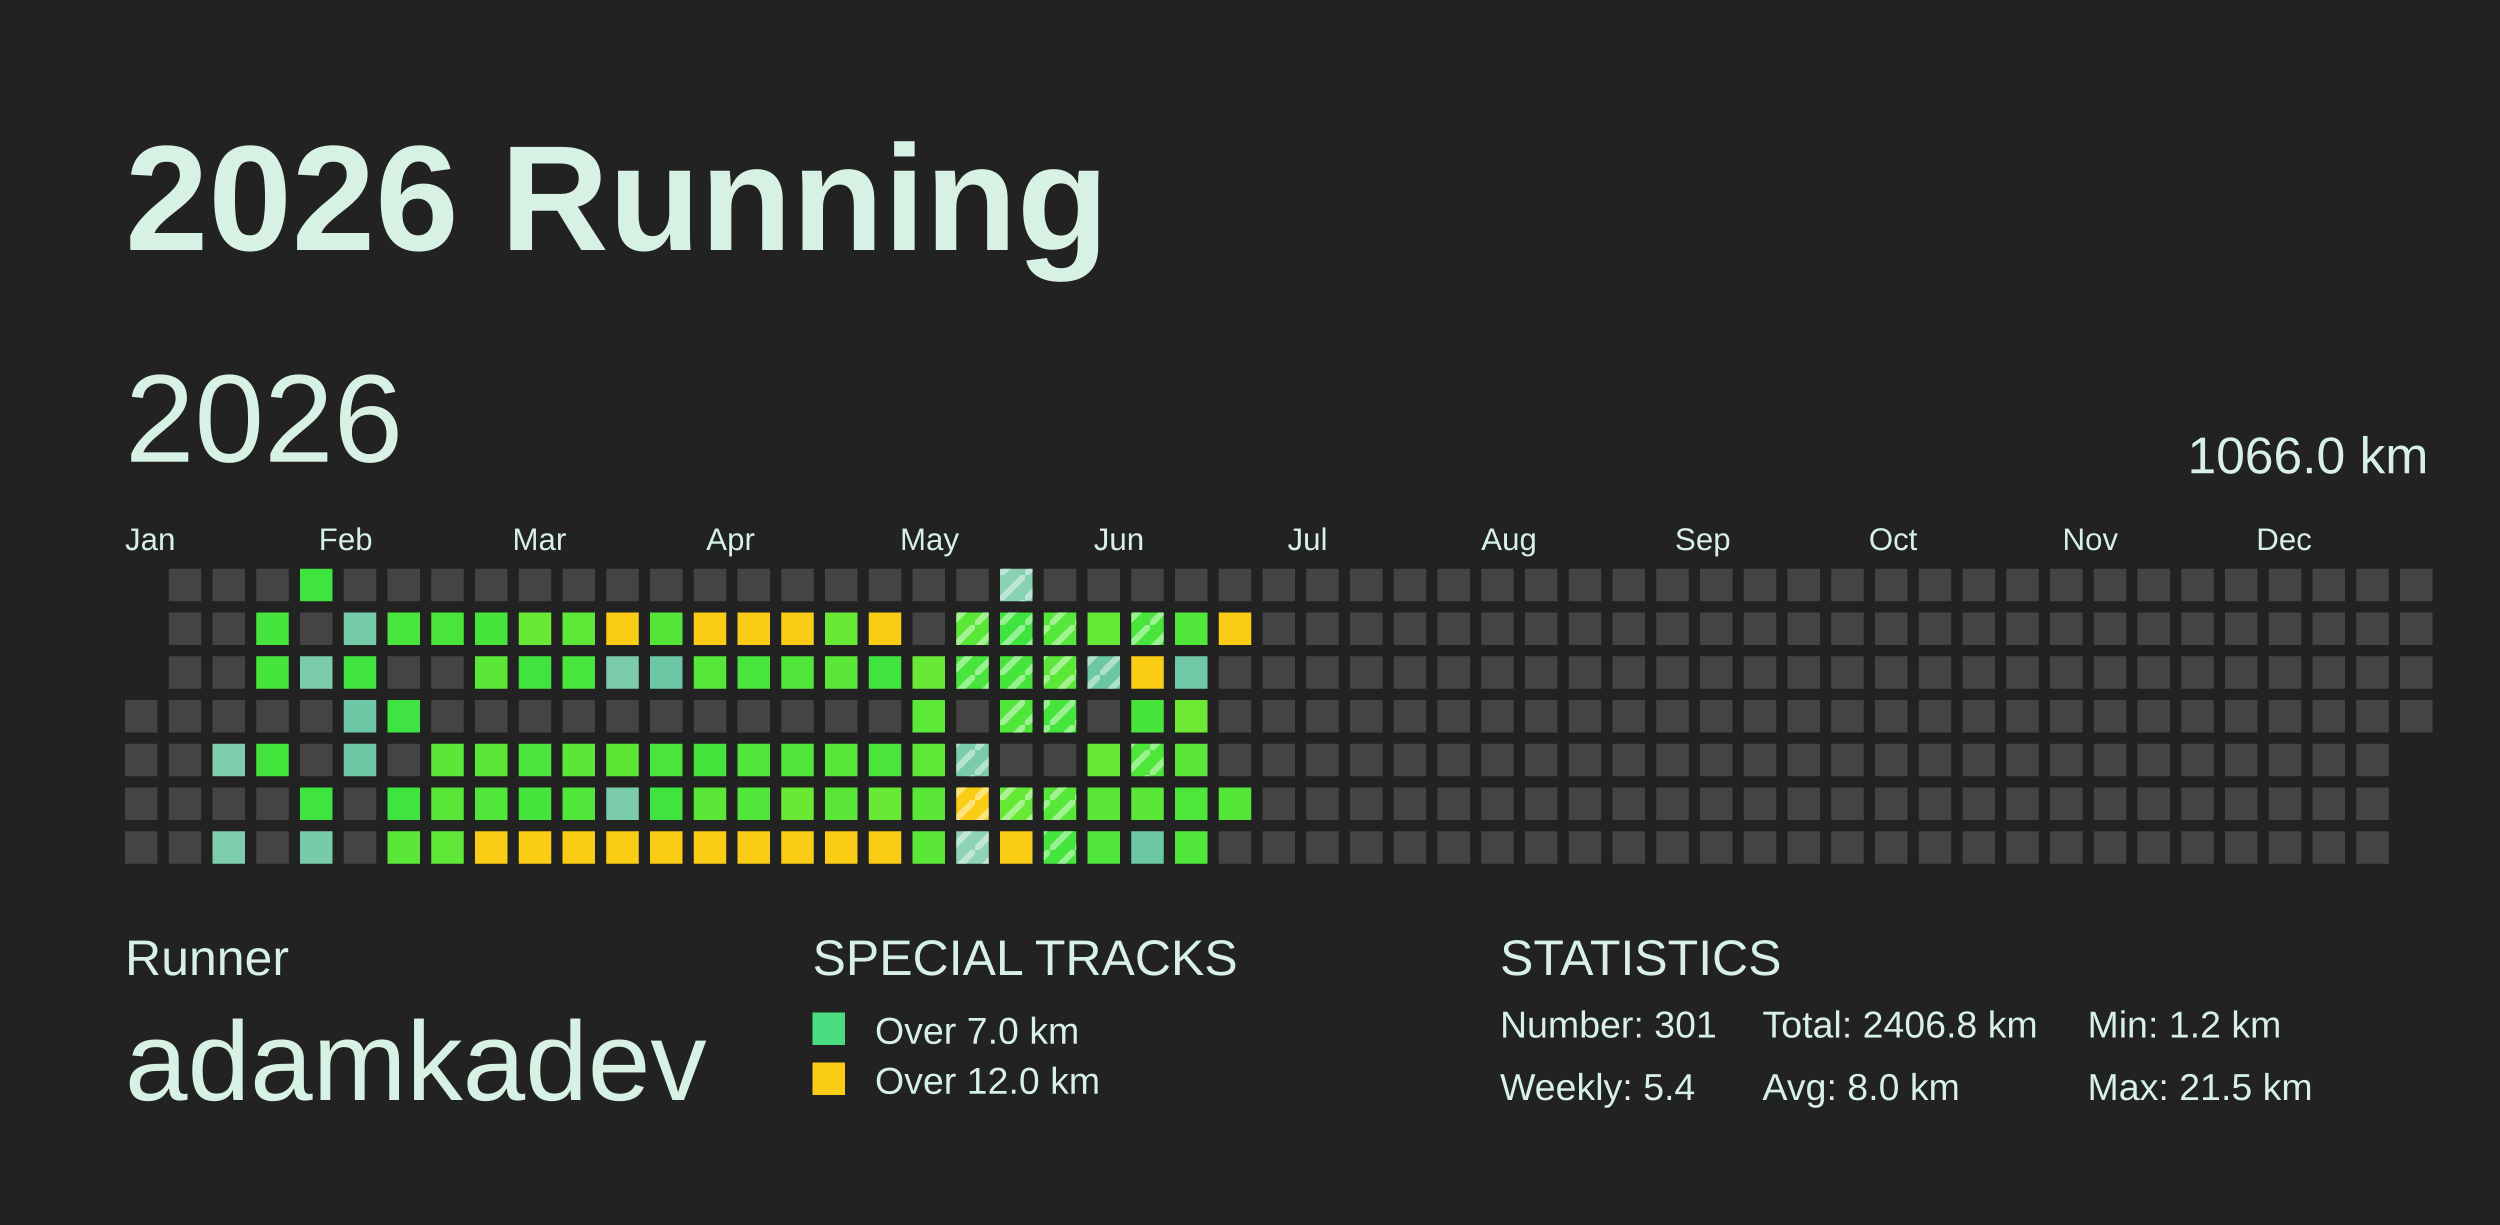
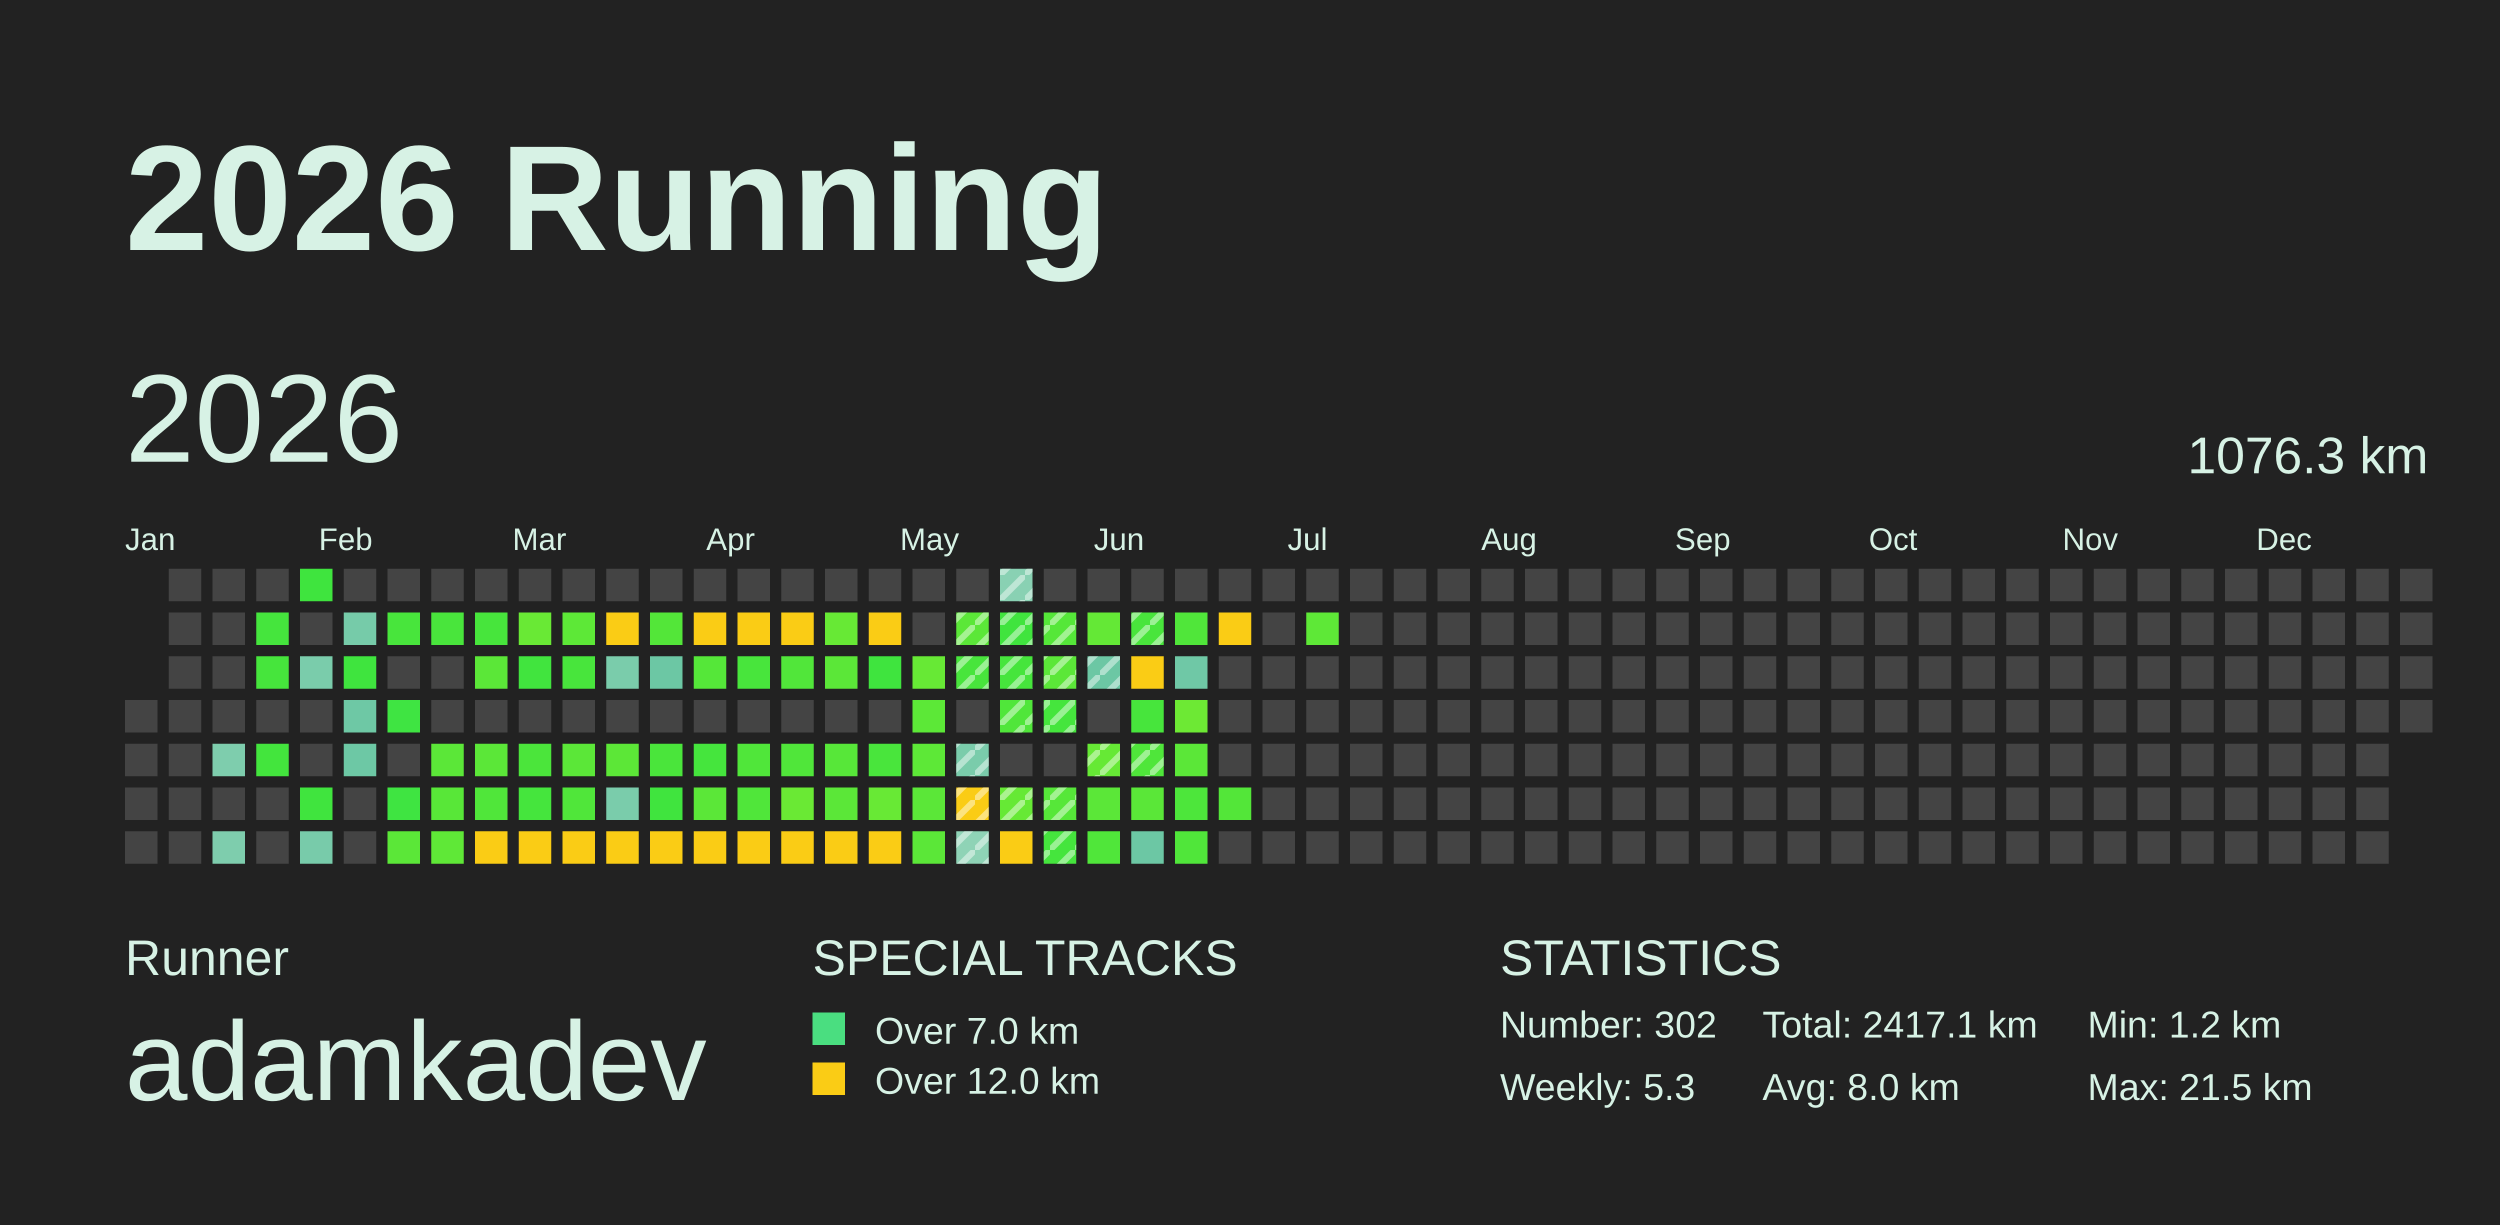
<svg xmlns="http://www.w3.org/2000/svg" baseProfile="full" height="98mm" version="1.1" viewBox="0,0,200,98" width="200mm">
  <defs>
    <pattern height="2" id="indoor-stripe" patternUnits="userSpaceOnUse" width="2">
      <line stroke="white" stroke-opacity="0.45" stroke-width="0.5" x1="0" x2="2" y1="2" y2="0" />
    </pattern>
  </defs>
  <rect fill="#222222" height="98" width="200" x="0" y="0" />
  <text fill="#D7F2E5" style="font-size:12px; font-family:Arial; font-weight:bold;" x="10" y="20">2026 Running</text>
  <text fill="#D7F2E5" style="font-size:4px; font-family:Arial" x="10" y="78">Runner</text>
  <text fill="#D7F2E5" style="font-size:9px; font-family:Arial" x="10" y="88">adamkadev</text>
  <text fill="#D7F2E5" style="font-size:4px; font-family:Arial" x="65" y="78">SPECIAL TRACKS</text>
  <rect fill="#4ADE80" height="2.6" width="2.6" x="65" y="81" />
  <text fill="#D7F2E5" style="font-size:3px; font-family:Arial" x="70" y="83.5">Over 7.0 km</text>
  <rect fill="#FACC15" height="2.6" width="2.6" x="65" y="85" />
  <text fill="#D7F2E5" style="font-size:3px; font-family:Arial" x="70" y="87.5">Over 12.0 km</text>
  <text fill="#D7F2E5" style="font-size:4px; font-family:Arial" x="120" y="78">STATISTICS</text>
-   <text fill="#D7F2E5" style="font-size:3px; font-family:Arial" x="120" y="83">Number: 301</text>
-   <text fill="#D7F2E5" style="font-size:3px; font-family:Arial" x="120" y="88">Weekly: 5.4</text>
-   <text fill="#D7F2E5" style="font-size:3px; font-family:Arial" x="141" y="83">Total: 2406.8 km</text>
+   <text fill="#D7F2E5" style="font-size:3px; font-family:Arial" x="120" y="83">Number: 302</text>
+   <text fill="#D7F2E5" style="font-size:3px; font-family:Arial" x="120" y="88">Weekly: 5.3</text>
+   <text fill="#D7F2E5" style="font-size:3px; font-family:Arial" x="141" y="83">Total: 2417.1 km</text>
  <text fill="#D7F2E5" style="font-size:3px; font-family:Arial" x="141" y="88">Avg: 8.0 km</text>
  <text fill="#D7F2E5" style="font-size:3px; font-family:Arial" x="167" y="83">Min: 1.2 km</text>
  <text fill="#D7F2E5" style="font-size:3px; font-family:Arial" x="167" y="88">Max: 21.5 km</text>
  <text dominant-baseline="hanging" fill="#D7F2E5" style="font-size:10.0px; font-family:Arial;" x="10" y="30">2026</text>
-   <text dominant-baseline="hanging" fill="#D7F2E5" style="font-size:4.125px; font-family:Arial;" x="175" y="35">1066.0 km</text>
+   <text dominant-baseline="hanging" fill="#D7F2E5" style="font-size:4.125px; font-family:Arial;" x="175" y="35">1076.3 km</text>
  <text fill="#D7F2E5" style="font-size:2.5px; font-family:Arial" x="10.0" y="44">Jan</text>
  <text fill="#D7F2E5" style="font-size:2.5px; font-family:Arial" x="25.5" y="44">Feb</text>
  <text fill="#D7F2E5" style="font-size:2.5px; font-family:Arial" x="41.0" y="44">Mar</text>
  <text fill="#D7F2E5" style="font-size:2.5px; font-family:Arial" x="56.5" y="44">Apr</text>
  <text fill="#D7F2E5" style="font-size:2.5px; font-family:Arial" x="72.0" y="44">May</text>
  <text fill="#D7F2E5" style="font-size:2.5px; font-family:Arial" x="87.5" y="44">Jun</text>
  <text fill="#D7F2E5" style="font-size:2.5px; font-family:Arial" x="103.0" y="44">Jul</text>
  <text fill="#D7F2E5" style="font-size:2.5px; font-family:Arial" x="118.5" y="44">Aug</text>
  <text fill="#D7F2E5" style="font-size:2.5px; font-family:Arial" x="134.0" y="44">Sep</text>
  <text fill="#D7F2E5" style="font-size:2.5px; font-family:Arial" x="149.5" y="44">Oct</text>
  <text fill="#D7F2E5" style="font-size:2.5px; font-family:Arial" x="165.0" y="44">Nov</text>
  <text fill="#D7F2E5" style="font-size:2.5px; font-family:Arial" x="180.5" y="44">Dec</text>
  <rect fill="#444444" height="2.6" width="2.6" x="10.0" y="56.0" />
  <rect fill="#444444" height="2.6" width="2.6" x="10.0" y="59.5" />
  <rect fill="#444444" height="2.6" width="2.6" x="10.0" y="63.0" />
  <rect fill="#444444" height="2.6" width="2.6" x="10.0" y="66.5" />
  <rect fill="#444444" height="2.6" width="2.6" x="13.5" y="45.5" />
  <rect fill="#444444" height="2.6" width="2.6" x="13.5" y="49.0" />
  <rect fill="#444444" height="2.6" width="2.6" x="13.5" y="52.5" />
  <rect fill="#444444" height="2.6" width="2.6" x="13.5" y="56.0" />
  <rect fill="#444444" height="2.6" width="2.6" x="13.5" y="59.5" />
  <rect fill="#444444" height="2.6" width="2.6" x="13.5" y="63.0" />
  <rect fill="#444444" height="2.6" width="2.6" x="13.5" y="66.5" />
  <rect fill="#444444" height="2.6" width="2.6" x="17.0" y="45.5" />
  <rect fill="#444444" height="2.6" width="2.6" x="17.0" y="49.0" />
  <rect fill="#444444" height="2.6" width="2.6" x="17.0" y="52.5" />
  <rect fill="#444444" height="2.6" width="2.6" x="17.0" y="56.0" />
  <rect fill="#7ecdad" height="2.6" width="2.6" x="17.0" y="59.5" />
  <rect fill="#444444" height="2.6" width="2.6" x="17.0" y="63.0" />
  <rect fill="#7ecdad" height="2.6" width="2.6" x="17.0" y="66.5" />
  <rect fill="#444444" height="2.6" width="2.6" x="20.5" y="45.5" />
  <rect fill="#45e53d" height="2.6" width="2.6" x="20.5" y="49.0" />
  <rect fill="#46e53c" height="2.6" width="2.6" x="20.5" y="52.5" />
  <rect fill="#444444" height="2.6" width="2.6" x="20.5" y="56.0" />
  <rect fill="#43e53d" height="2.6" width="2.6" x="20.5" y="59.5" />
  <rect fill="#444444" height="2.6" width="2.6" x="20.5" y="63.0" />
  <rect fill="#444444" height="2.6" width="2.6" x="20.5" y="66.5" />
  <rect fill="#3fe43e" height="2.6" width="2.6" x="24.0" y="45.5" />
  <rect fill="#444444" height="2.6" width="2.6" x="24.0" y="49.0" />
  <rect fill="#7accab" height="2.6" width="2.6" x="24.0" y="52.5" />
  <rect fill="#444444" height="2.6" width="2.6" x="24.0" y="56.0" />
  <rect fill="#444444" height="2.6" width="2.6" x="24.0" y="59.5" />
  <rect fill="#40e43e" height="2.6" width="2.6" x="24.0" y="63.0" />
  <rect fill="#78cbaa" height="2.6" width="2.6" x="24.0" y="66.5" />
  <rect fill="#444444" height="2.6" width="2.6" x="27.5" y="45.5" />
  <rect fill="#76cba9" height="2.6" width="2.6" x="27.5" y="49.0" />
  <rect fill="#3fe43e" height="2.6" width="2.6" x="27.5" y="52.5" />
  <rect fill="#6ec8a5" height="2.6" width="2.6" x="27.5" y="56.0" />
  <rect fill="#6dc8a5" height="2.6" width="2.6" x="27.5" y="59.5" />
  <rect fill="#444444" height="2.6" width="2.6" x="27.5" y="63.0" />
  <rect fill="#444444" height="2.6" width="2.6" x="27.5" y="66.5" />
  <rect fill="#444444" height="2.6" width="2.6" x="31.0" y="45.5" />
  <rect fill="#48e53c" height="2.6" width="2.6" x="31.0" y="49.0" />
  <rect fill="#444444" height="2.6" width="2.6" x="31.0" y="52.5" />
  <rect fill="#3fe442" height="2.6" width="2.6" x="31.0" y="56.0" />
  <rect fill="#444444" height="2.6" width="2.6" x="31.0" y="59.5" />
  <rect fill="#3fe441" height="2.6" width="2.6" x="31.0" y="63.0" />
  <rect fill="#5be738" height="2.6" width="2.6" x="31.0" y="66.5" />
  <rect fill="#444444" height="2.6" width="2.6" x="34.5" y="45.5" />
  <rect fill="#49e53c" height="2.6" width="2.6" x="34.5" y="49.0" />
  <rect fill="#444444" height="2.6" width="2.6" x="34.5" y="52.5" />
  <rect fill="#444444" height="2.6" width="2.6" x="34.5" y="56.0" />
  <rect fill="#5be738" height="2.6" width="2.6" x="34.5" y="59.5" />
  <rect fill="#58e738" height="2.6" width="2.6" x="34.5" y="63.0" />
  <rect fill="#5fe837" height="2.6" width="2.6" x="34.5" y="66.5" />
  <rect fill="#444444" height="2.6" width="2.6" x="38.0" y="45.5" />
  <rect fill="#47e53c" height="2.6" width="2.6" x="38.0" y="49.0" />
  <rect fill="#5be738" height="2.6" width="2.6" x="38.0" y="52.5" />
  <rect fill="#444444" height="2.6" width="2.6" x="38.0" y="56.0" />
  <rect fill="#5be738" height="2.6" width="2.6" x="38.0" y="59.5" />
  <rect fill="#50e63a" height="2.6" width="2.6" x="38.0" y="63.0" />
  <rect fill="#FACC15" height="2.6" width="2.6" x="38.0" y="66.5" />
  <rect fill="#444444" height="2.6" width="2.6" x="41.5" y="45.5" />
  <rect fill="#69e935" height="2.6" width="2.6" x="41.5" y="49.0" />
  <rect fill="#41e43e" height="2.6" width="2.6" x="41.5" y="52.5" />
  <rect fill="#444444" height="2.6" width="2.6" x="41.5" y="56.0" />
  <rect fill="#4be53b" height="2.6" width="2.6" x="41.5" y="59.5" />
  <rect fill="#45e53d" height="2.6" width="2.6" x="41.5" y="63.0" />
  <rect fill="#FACC15" height="2.6" width="2.6" x="41.5" y="66.5" />
  <rect fill="#444444" height="2.6" width="2.6" x="45.0" y="45.5" />
  <rect fill="#5de837" height="2.6" width="2.6" x="45.0" y="49.0" />
  <rect fill="#48e53c" height="2.6" width="2.6" x="45.0" y="52.5" />
  <rect fill="#444444" height="2.6" width="2.6" x="45.0" y="56.0" />
  <rect fill="#5be738" height="2.6" width="2.6" x="45.0" y="59.5" />
  <rect fill="#50e63a" height="2.6" width="2.6" x="45.0" y="63.0" />
  <rect fill="#FACC15" height="2.6" width="2.6" x="45.0" y="66.5" />
  <rect fill="#444444" height="2.6" width="2.6" x="48.5" y="45.5" />
  <rect fill="#FACC15" height="2.6" width="2.6" x="48.5" y="49.0" />
  <rect fill="#7accab" height="2.6" width="2.6" x="48.5" y="52.5" />
  <rect fill="#444444" height="2.6" width="2.6" x="48.5" y="56.0" />
  <rect fill="#5ce737" height="2.6" width="2.6" x="48.5" y="59.5" />
  <rect fill="#7accab" height="2.6" width="2.6" x="48.5" y="63.0" />
  <rect fill="#FACC15" height="2.6" width="2.6" x="48.5" y="66.5" />
  <rect fill="#444444" height="2.6" width="2.6" x="52.0" y="45.5" />
  <rect fill="#53e639" height="2.6" width="2.6" x="52.0" y="49.0" />
  <rect fill="#6cc7a4" height="2.6" width="2.6" x="52.0" y="52.5" />
  <rect fill="#444444" height="2.6" width="2.6" x="52.0" y="56.0" />
  <rect fill="#4ae53b" height="2.6" width="2.6" x="52.0" y="59.5" />
  <rect fill="#40e43e" height="2.6" width="2.6" x="52.0" y="63.0" />
  <rect fill="#FACC15" height="2.6" width="2.6" x="52.0" y="66.5" />
  <rect fill="#444444" height="2.6" width="2.6" x="55.5" y="45.5" />
  <rect fill="#FACC15" height="2.6" width="2.6" x="55.5" y="49.0" />
  <rect fill="#55e739" height="2.6" width="2.6" x="55.5" y="52.5" />
  <rect fill="#444444" height="2.6" width="2.6" x="55.5" y="56.0" />
  <rect fill="#45e53d" height="2.6" width="2.6" x="55.5" y="59.5" />
  <rect fill="#5be738" height="2.6" width="2.6" x="55.5" y="63.0" />
  <rect fill="#FACC15" height="2.6" width="2.6" x="55.5" y="66.5" />
  <rect fill="#444444" height="2.6" width="2.6" x="59.0" y="45.5" />
  <rect fill="#FACC15" height="2.6" width="2.6" x="59.0" y="49.0" />
  <rect fill="#48e53c" height="2.6" width="2.6" x="59.0" y="52.5" />
  <rect fill="#444444" height="2.6" width="2.6" x="59.0" y="56.0" />
  <rect fill="#50e63a" height="2.6" width="2.6" x="59.0" y="59.5" />
  <rect fill="#50e63a" height="2.6" width="2.6" x="59.0" y="63.0" />
  <rect fill="#FACC15" height="2.6" width="2.6" x="59.0" y="66.5" />
  <rect fill="#444444" height="2.6" width="2.6" x="62.5" y="45.5" />
  <rect fill="#FACC15" height="2.6" width="2.6" x="62.5" y="49.0" />
  <rect fill="#51e63a" height="2.6" width="2.6" x="62.5" y="52.5" />
  <rect fill="#444444" height="2.6" width="2.6" x="62.5" y="56.0" />
  <rect fill="#50e63a" height="2.6" width="2.6" x="62.5" y="59.5" />
  <rect fill="#6ae934" height="2.6" width="2.6" x="62.5" y="63.0" />
  <rect fill="#FACC15" height="2.6" width="2.6" x="62.5" y="66.5" />
  <rect fill="#444444" height="2.6" width="2.6" x="66.0" y="45.5" />
  <rect fill="#67e935" height="2.6" width="2.6" x="66.0" y="49.0" />
  <rect fill="#5be738" height="2.6" width="2.6" x="66.0" y="52.5" />
  <rect fill="#444444" height="2.6" width="2.6" x="66.0" y="56.0" />
  <rect fill="#57e739" height="2.6" width="2.6" x="66.0" y="59.5" />
  <rect fill="#5be738" height="2.6" width="2.6" x="66.0" y="63.0" />
  <rect fill="#FACC15" height="2.6" width="2.6" x="66.0" y="66.5" />
  <rect fill="#444444" height="2.6" width="2.6" x="69.5" y="45.5" />
  <rect fill="#FACC15" height="2.6" width="2.6" x="69.5" y="49.0" />
  <rect fill="#3fe43e" height="2.6" width="2.6" x="69.5" y="52.5" />
  <rect fill="#444444" height="2.6" width="2.6" x="69.5" y="56.0" />
  <rect fill="#49e53c" height="2.6" width="2.6" x="69.5" y="59.5" />
  <rect fill="#68e935" height="2.6" width="2.6" x="69.5" y="63.0" />
  <rect fill="#FACC15" height="2.6" width="2.6" x="69.5" y="66.5" />
  <rect fill="#444444" height="2.6" width="2.6" x="73.0" y="45.5" />
  <rect fill="#444444" height="2.6" width="2.6" x="73.0" y="49.0" />
  <rect fill="#67e935" height="2.6" width="2.6" x="73.0" y="52.5" />
  <rect fill="#5ce837" height="2.6" width="2.6" x="73.0" y="56.0" />
  <rect fill="#5de837" height="2.6" width="2.6" x="73.0" y="59.5" />
  <rect fill="#5be738" height="2.6" width="2.6" x="73.0" y="63.0" />
  <rect fill="#5be738" height="2.6" width="2.6" x="73.0" y="66.5" />
  <rect fill="#444444" height="2.6" width="2.6" x="76.5" y="45.5" />
  <rect fill="#5be738" height="2.6" width="2.6" x="76.5" y="49.0" />
  <rect fill="url(#indoor-stripe)" height="2.6" style="pointer-events: none;" width="2.6" x="76.5" y="49.0" />
  <rect fill="#48e53c" height="2.6" width="2.6" x="76.5" y="52.5" />
  <rect fill="url(#indoor-stripe)" height="2.6" style="pointer-events: none;" width="2.6" x="76.5" y="52.5" />
  <rect fill="#444444" height="2.6" width="2.6" x="76.5" y="56.0" />
  <rect fill="#7accab" height="2.6" width="2.6" x="76.5" y="59.5" />
  <rect fill="url(#indoor-stripe)" height="2.6" style="pointer-events: none;" width="2.6" x="76.5" y="59.5" />
  <rect fill="#FACC15" height="2.6" width="2.6" x="76.5" y="63.0" />
  <rect fill="url(#indoor-stripe)" height="2.6" style="pointer-events: none;" width="2.6" x="76.5" y="63.0" />
  <rect fill="#8fd3b6" height="2.6" width="2.6" x="76.5" y="66.5" />
  <rect fill="url(#indoor-stripe)" height="2.6" style="pointer-events: none;" width="2.6" x="76.5" y="66.5" />
  <rect fill="#89d1b3" height="2.6" width="2.6" x="80.0" y="45.5" />
  <rect fill="url(#indoor-stripe)" height="2.6" style="pointer-events: none;" width="2.6" x="80.0" y="45.5" />
  <rect fill="#40e43e" height="2.6" width="2.6" x="80.0" y="49.0" />
  <rect fill="url(#indoor-stripe)" height="2.6" style="pointer-events: none;" width="2.6" x="80.0" y="49.0" />
  <rect fill="#46e53c" height="2.6" width="2.6" x="80.0" y="52.5" />
  <rect fill="url(#indoor-stripe)" height="2.6" style="pointer-events: none;" width="2.6" x="80.0" y="52.5" />
  <rect fill="#50e63a" height="2.6" width="2.6" x="80.0" y="56.0" />
  <rect fill="url(#indoor-stripe)" height="2.6" style="pointer-events: none;" width="2.6" x="80.0" y="56.0" />
  <rect fill="#444444" height="2.6" width="2.6" x="80.0" y="59.5" />
  <rect fill="#66e935" height="2.6" width="2.6" x="80.0" y="63.0" />
  <rect fill="url(#indoor-stripe)" height="2.6" style="pointer-events: none;" width="2.6" x="80.0" y="63.0" />
  <rect fill="#FACC15" height="2.6" width="2.6" x="80.0" y="66.5" />
  <rect fill="#444444" height="2.6" width="2.6" x="83.5" y="45.5" />
  <rect fill="#55e739" height="2.6" width="2.6" x="83.5" y="49.0" />
  <rect fill="url(#indoor-stripe)" height="2.6" style="pointer-events: none;" width="2.6" x="83.5" y="49.0" />
  <rect fill="#5be738" height="2.6" width="2.6" x="83.5" y="52.5" />
  <rect fill="url(#indoor-stripe)" height="2.6" style="pointer-events: none;" width="2.6" x="83.5" y="52.5" />
  <rect fill="#45e53d" height="2.6" width="2.6" x="83.5" y="56.0" />
  <rect fill="url(#indoor-stripe)" height="2.6" style="pointer-events: none;" width="2.6" x="83.5" y="56.0" />
  <rect fill="#444444" height="2.6" width="2.6" x="83.5" y="59.5" />
  <rect fill="#56e739" height="2.6" width="2.6" x="83.5" y="63.0" />
  <rect fill="url(#indoor-stripe)" height="2.6" style="pointer-events: none;" width="2.6" x="83.5" y="63.0" />
  <rect fill="#45e53d" height="2.6" width="2.6" x="83.5" y="66.5" />
  <rect fill="url(#indoor-stripe)" height="2.6" style="pointer-events: none;" width="2.6" x="83.5" y="66.5" />
  <rect fill="#444444" height="2.6" width="2.6" x="87.0" y="45.5" />
  <rect fill="#64e836" height="2.6" width="2.6" x="87.0" y="49.0" />
  <rect fill="#6cc7a4" height="2.6" width="2.6" x="87.0" y="52.5" />
  <rect fill="url(#indoor-stripe)" height="2.6" style="pointer-events: none;" width="2.6" x="87.0" y="52.5" />
  <rect fill="#444444" height="2.6" width="2.6" x="87.0" y="56.0" />
  <rect fill="#66e935" height="2.6" width="2.6" x="87.0" y="59.5" />
+   <rect fill="url(#indoor-stripe)" height="2.6" style="pointer-events: none;" width="2.6" x="87.0" y="59.5" />
  <rect fill="#5be738" height="2.6" width="2.6" x="87.0" y="63.0" />
  <rect fill="#50e63a" height="2.6" width="2.6" x="87.0" y="66.5" />
  <rect fill="#444444" height="2.6" width="2.6" x="90.5" y="45.5" />
  <rect fill="#49e53c" height="2.6" width="2.6" x="90.5" y="49.0" />
  <rect fill="url(#indoor-stripe)" height="2.6" style="pointer-events: none;" width="2.6" x="90.5" y="49.0" />
  <rect fill="#FACC15" height="2.6" width="2.6" x="90.5" y="52.5" />
  <rect fill="#47e53c" height="2.6" width="2.6" x="90.5" y="56.0" />
  <rect fill="#4fe63a" height="2.6" width="2.6" x="90.5" y="59.5" />
  <rect fill="url(#indoor-stripe)" height="2.6" style="pointer-events: none;" width="2.6" x="90.5" y="59.5" />
  <rect fill="#5ae738" height="2.6" width="2.6" x="90.5" y="63.0" />
  <rect fill="#6cc7a4" height="2.6" width="2.6" x="90.5" y="66.5" />
  <rect fill="#444444" height="2.6" width="2.6" x="94.0" y="45.5" />
  <rect fill="#50e63a" height="2.6" width="2.6" x="94.0" y="49.0" />
  <rect fill="#6fc8a6" height="2.6" width="2.6" x="94.0" y="52.5" />
  <rect fill="#6de934" height="2.6" width="2.6" x="94.0" y="56.0" />
  <rect fill="#5be738" height="2.6" width="2.6" x="94.0" y="59.5" />
  <rect fill="#4de63b" height="2.6" width="2.6" x="94.0" y="63.0" />
  <rect fill="#50e63a" height="2.6" width="2.6" x="94.0" y="66.5" />
  <rect fill="#444444" height="2.6" width="2.6" x="97.5" y="45.5" />
  <rect fill="#FACC15" height="2.6" width="2.6" x="97.5" y="49.0" />
  <rect fill="#444444" height="2.6" width="2.6" x="97.5" y="52.5" />
  <rect fill="#444444" height="2.6" width="2.6" x="97.5" y="56.0" />
  <rect fill="#444444" height="2.6" width="2.6" x="97.5" y="59.5" />
  <rect fill="#53e639" height="2.6" width="2.6" x="97.5" y="63.0" />
  <rect fill="#444444" height="2.6" width="2.6" x="97.5" y="66.5" />
  <rect fill="#444444" height="2.6" width="2.6" x="101.0" y="45.5" />
  <rect fill="#444444" height="2.6" width="2.6" x="101.0" y="49.0" />
  <rect fill="#444444" height="2.6" width="2.6" x="101.0" y="52.5" />
  <rect fill="#444444" height="2.6" width="2.6" x="101.0" y="56.0" />
  <rect fill="#444444" height="2.6" width="2.6" x="101.0" y="59.5" />
  <rect fill="#444444" height="2.6" width="2.6" x="101.0" y="63.0" />
  <rect fill="#444444" height="2.6" width="2.6" x="101.0" y="66.5" />
  <rect fill="#444444" height="2.6" width="2.6" x="104.5" y="45.5" />
-   <rect fill="#444444" height="2.6" width="2.6" x="104.5" y="49.0" />
+   <rect fill="#5ee837" height="2.6" width="2.6" x="104.5" y="49.0" />
  <rect fill="#444444" height="2.6" width="2.6" x="104.5" y="52.5" />
  <rect fill="#444444" height="2.6" width="2.6" x="104.5" y="56.0" />
  <rect fill="#444444" height="2.6" width="2.6" x="104.5" y="59.5" />
  <rect fill="#444444" height="2.6" width="2.6" x="104.5" y="63.0" />
  <rect fill="#444444" height="2.6" width="2.6" x="104.5" y="66.5" />
  <rect fill="#444444" height="2.6" width="2.6" x="108.0" y="45.5" />
  <rect fill="#444444" height="2.6" width="2.6" x="108.0" y="49.0" />
  <rect fill="#444444" height="2.6" width="2.6" x="108.0" y="52.5" />
  <rect fill="#444444" height="2.6" width="2.6" x="108.0" y="56.0" />
  <rect fill="#444444" height="2.6" width="2.6" x="108.0" y="59.5" />
  <rect fill="#444444" height="2.6" width="2.6" x="108.0" y="63.0" />
  <rect fill="#444444" height="2.6" width="2.6" x="108.0" y="66.5" />
  <rect fill="#444444" height="2.6" width="2.6" x="111.5" y="45.5" />
  <rect fill="#444444" height="2.6" width="2.6" x="111.5" y="49.0" />
  <rect fill="#444444" height="2.6" width="2.6" x="111.5" y="52.5" />
  <rect fill="#444444" height="2.6" width="2.6" x="111.5" y="56.0" />
  <rect fill="#444444" height="2.6" width="2.6" x="111.5" y="59.5" />
  <rect fill="#444444" height="2.6" width="2.6" x="111.5" y="63.0" />
  <rect fill="#444444" height="2.6" width="2.6" x="111.5" y="66.5" />
  <rect fill="#444444" height="2.6" width="2.6" x="115.0" y="45.5" />
  <rect fill="#444444" height="2.6" width="2.6" x="115.0" y="49.0" />
  <rect fill="#444444" height="2.6" width="2.6" x="115.0" y="52.5" />
  <rect fill="#444444" height="2.6" width="2.6" x="115.0" y="56.0" />
  <rect fill="#444444" height="2.6" width="2.6" x="115.0" y="59.5" />
  <rect fill="#444444" height="2.6" width="2.6" x="115.0" y="63.0" />
  <rect fill="#444444" height="2.6" width="2.6" x="115.0" y="66.5" />
  <rect fill="#444444" height="2.6" width="2.6" x="118.5" y="45.5" />
  <rect fill="#444444" height="2.6" width="2.6" x="118.5" y="49.0" />
  <rect fill="#444444" height="2.6" width="2.6" x="118.5" y="52.5" />
  <rect fill="#444444" height="2.6" width="2.6" x="118.5" y="56.0" />
  <rect fill="#444444" height="2.6" width="2.6" x="118.5" y="59.5" />
  <rect fill="#444444" height="2.6" width="2.6" x="118.5" y="63.0" />
  <rect fill="#444444" height="2.6" width="2.6" x="118.5" y="66.5" />
  <rect fill="#444444" height="2.6" width="2.6" x="122.0" y="45.5" />
  <rect fill="#444444" height="2.6" width="2.6" x="122.0" y="49.0" />
  <rect fill="#444444" height="2.6" width="2.6" x="122.0" y="52.5" />
  <rect fill="#444444" height="2.6" width="2.6" x="122.0" y="56.0" />
  <rect fill="#444444" height="2.6" width="2.6" x="122.0" y="59.5" />
  <rect fill="#444444" height="2.6" width="2.6" x="122.0" y="63.0" />
  <rect fill="#444444" height="2.6" width="2.6" x="122.0" y="66.5" />
  <rect fill="#444444" height="2.6" width="2.6" x="125.5" y="45.5" />
  <rect fill="#444444" height="2.6" width="2.6" x="125.5" y="49.0" />
  <rect fill="#444444" height="2.6" width="2.6" x="125.5" y="52.5" />
  <rect fill="#444444" height="2.6" width="2.6" x="125.5" y="56.0" />
  <rect fill="#444444" height="2.6" width="2.6" x="125.5" y="59.5" />
  <rect fill="#444444" height="2.6" width="2.6" x="125.5" y="63.0" />
  <rect fill="#444444" height="2.6" width="2.6" x="125.5" y="66.5" />
  <rect fill="#444444" height="2.6" width="2.6" x="129.0" y="45.5" />
  <rect fill="#444444" height="2.6" width="2.6" x="129.0" y="49.0" />
  <rect fill="#444444" height="2.6" width="2.6" x="129.0" y="52.5" />
  <rect fill="#444444" height="2.6" width="2.6" x="129.0" y="56.0" />
  <rect fill="#444444" height="2.6" width="2.6" x="129.0" y="59.5" />
  <rect fill="#444444" height="2.6" width="2.6" x="129.0" y="63.0" />
  <rect fill="#444444" height="2.6" width="2.6" x="129.0" y="66.5" />
  <rect fill="#444444" height="2.6" width="2.6" x="132.5" y="45.5" />
  <rect fill="#444444" height="2.6" width="2.6" x="132.5" y="49.0" />
  <rect fill="#444444" height="2.6" width="2.6" x="132.5" y="52.5" />
  <rect fill="#444444" height="2.6" width="2.6" x="132.5" y="56.0" />
  <rect fill="#444444" height="2.6" width="2.6" x="132.5" y="59.5" />
  <rect fill="#444444" height="2.6" width="2.6" x="132.5" y="63.0" />
  <rect fill="#444444" height="2.6" width="2.6" x="132.5" y="66.5" />
  <rect fill="#444444" height="2.6" width="2.6" x="136.0" y="45.5" />
  <rect fill="#444444" height="2.6" width="2.6" x="136.0" y="49.0" />
  <rect fill="#444444" height="2.6" width="2.6" x="136.0" y="52.5" />
  <rect fill="#444444" height="2.6" width="2.6" x="136.0" y="56.0" />
  <rect fill="#444444" height="2.6" width="2.6" x="136.0" y="59.5" />
  <rect fill="#444444" height="2.6" width="2.6" x="136.0" y="63.0" />
  <rect fill="#444444" height="2.6" width="2.6" x="136.0" y="66.5" />
  <rect fill="#444444" height="2.6" width="2.6" x="139.5" y="45.5" />
  <rect fill="#444444" height="2.6" width="2.6" x="139.5" y="49.0" />
  <rect fill="#444444" height="2.6" width="2.6" x="139.5" y="52.5" />
  <rect fill="#444444" height="2.6" width="2.6" x="139.5" y="56.0" />
  <rect fill="#444444" height="2.6" width="2.6" x="139.5" y="59.5" />
  <rect fill="#444444" height="2.6" width="2.6" x="139.5" y="63.0" />
  <rect fill="#444444" height="2.6" width="2.6" x="139.5" y="66.5" />
  <rect fill="#444444" height="2.6" width="2.6" x="143.0" y="45.5" />
  <rect fill="#444444" height="2.6" width="2.6" x="143.0" y="49.0" />
  <rect fill="#444444" height="2.6" width="2.6" x="143.0" y="52.5" />
  <rect fill="#444444" height="2.6" width="2.6" x="143.0" y="56.0" />
  <rect fill="#444444" height="2.6" width="2.6" x="143.0" y="59.5" />
  <rect fill="#444444" height="2.6" width="2.6" x="143.0" y="63.0" />
  <rect fill="#444444" height="2.6" width="2.6" x="143.0" y="66.5" />
  <rect fill="#444444" height="2.6" width="2.6" x="146.5" y="45.5" />
  <rect fill="#444444" height="2.6" width="2.6" x="146.5" y="49.0" />
  <rect fill="#444444" height="2.6" width="2.6" x="146.5" y="52.5" />
  <rect fill="#444444" height="2.6" width="2.6" x="146.5" y="56.0" />
  <rect fill="#444444" height="2.6" width="2.6" x="146.5" y="59.5" />
  <rect fill="#444444" height="2.6" width="2.6" x="146.5" y="63.0" />
  <rect fill="#444444" height="2.6" width="2.6" x="146.5" y="66.5" />
  <rect fill="#444444" height="2.6" width="2.6" x="150.0" y="45.5" />
  <rect fill="#444444" height="2.6" width="2.6" x="150.0" y="49.0" />
  <rect fill="#444444" height="2.6" width="2.6" x="150.0" y="52.5" />
  <rect fill="#444444" height="2.6" width="2.6" x="150.0" y="56.0" />
  <rect fill="#444444" height="2.6" width="2.6" x="150.0" y="59.5" />
  <rect fill="#444444" height="2.6" width="2.6" x="150.0" y="63.0" />
  <rect fill="#444444" height="2.6" width="2.6" x="150.0" y="66.5" />
  <rect fill="#444444" height="2.6" width="2.6" x="153.5" y="45.5" />
  <rect fill="#444444" height="2.6" width="2.6" x="153.5" y="49.0" />
  <rect fill="#444444" height="2.6" width="2.6" x="153.5" y="52.5" />
  <rect fill="#444444" height="2.6" width="2.6" x="153.5" y="56.0" />
  <rect fill="#444444" height="2.6" width="2.6" x="153.5" y="59.5" />
  <rect fill="#444444" height="2.6" width="2.6" x="153.5" y="63.0" />
  <rect fill="#444444" height="2.6" width="2.6" x="153.5" y="66.5" />
  <rect fill="#444444" height="2.6" width="2.6" x="157.0" y="45.5" />
  <rect fill="#444444" height="2.6" width="2.6" x="157.0" y="49.0" />
  <rect fill="#444444" height="2.6" width="2.6" x="157.0" y="52.5" />
  <rect fill="#444444" height="2.6" width="2.6" x="157.0" y="56.0" />
  <rect fill="#444444" height="2.6" width="2.6" x="157.0" y="59.5" />
  <rect fill="#444444" height="2.6" width="2.6" x="157.0" y="63.0" />
  <rect fill="#444444" height="2.6" width="2.6" x="157.0" y="66.5" />
  <rect fill="#444444" height="2.6" width="2.6" x="160.5" y="45.5" />
  <rect fill="#444444" height="2.6" width="2.6" x="160.5" y="49.0" />
  <rect fill="#444444" height="2.6" width="2.6" x="160.5" y="52.5" />
  <rect fill="#444444" height="2.6" width="2.6" x="160.5" y="56.0" />
  <rect fill="#444444" height="2.6" width="2.6" x="160.5" y="59.5" />
  <rect fill="#444444" height="2.6" width="2.6" x="160.5" y="63.0" />
  <rect fill="#444444" height="2.6" width="2.6" x="160.5" y="66.5" />
  <rect fill="#444444" height="2.6" width="2.6" x="164.0" y="45.5" />
  <rect fill="#444444" height="2.6" width="2.6" x="164.0" y="49.0" />
  <rect fill="#444444" height="2.6" width="2.6" x="164.0" y="52.5" />
  <rect fill="#444444" height="2.6" width="2.6" x="164.0" y="56.0" />
  <rect fill="#444444" height="2.6" width="2.6" x="164.0" y="59.5" />
  <rect fill="#444444" height="2.6" width="2.6" x="164.0" y="63.0" />
  <rect fill="#444444" height="2.6" width="2.6" x="164.0" y="66.5" />
  <rect fill="#444444" height="2.6" width="2.6" x="167.5" y="45.5" />
  <rect fill="#444444" height="2.6" width="2.6" x="167.5" y="49.0" />
  <rect fill="#444444" height="2.6" width="2.6" x="167.5" y="52.5" />
  <rect fill="#444444" height="2.6" width="2.6" x="167.5" y="56.0" />
  <rect fill="#444444" height="2.6" width="2.6" x="167.5" y="59.5" />
  <rect fill="#444444" height="2.6" width="2.6" x="167.5" y="63.0" />
  <rect fill="#444444" height="2.6" width="2.6" x="167.5" y="66.5" />
  <rect fill="#444444" height="2.6" width="2.6" x="171.0" y="45.5" />
  <rect fill="#444444" height="2.6" width="2.6" x="171.0" y="49.0" />
  <rect fill="#444444" height="2.6" width="2.6" x="171.0" y="52.5" />
  <rect fill="#444444" height="2.6" width="2.6" x="171.0" y="56.0" />
  <rect fill="#444444" height="2.6" width="2.6" x="171.0" y="59.5" />
  <rect fill="#444444" height="2.6" width="2.6" x="171.0" y="63.0" />
  <rect fill="#444444" height="2.6" width="2.6" x="171.0" y="66.5" />
  <rect fill="#444444" height="2.6" width="2.6" x="174.5" y="45.5" />
  <rect fill="#444444" height="2.6" width="2.6" x="174.5" y="49.0" />
  <rect fill="#444444" height="2.6" width="2.6" x="174.5" y="52.5" />
  <rect fill="#444444" height="2.6" width="2.6" x="174.5" y="56.0" />
  <rect fill="#444444" height="2.6" width="2.6" x="174.5" y="59.5" />
  <rect fill="#444444" height="2.6" width="2.6" x="174.5" y="63.0" />
  <rect fill="#444444" height="2.6" width="2.6" x="174.5" y="66.5" />
  <rect fill="#444444" height="2.6" width="2.6" x="178.0" y="45.5" />
  <rect fill="#444444" height="2.6" width="2.6" x="178.0" y="49.0" />
  <rect fill="#444444" height="2.6" width="2.6" x="178.0" y="52.5" />
  <rect fill="#444444" height="2.6" width="2.6" x="178.0" y="56.0" />
  <rect fill="#444444" height="2.6" width="2.6" x="178.0" y="59.5" />
  <rect fill="#444444" height="2.6" width="2.6" x="178.0" y="63.0" />
  <rect fill="#444444" height="2.6" width="2.6" x="178.0" y="66.5" />
  <rect fill="#444444" height="2.6" width="2.6" x="181.5" y="45.5" />
  <rect fill="#444444" height="2.6" width="2.6" x="181.5" y="49.0" />
  <rect fill="#444444" height="2.6" width="2.6" x="181.5" y="52.5" />
  <rect fill="#444444" height="2.6" width="2.6" x="181.5" y="56.0" />
  <rect fill="#444444" height="2.6" width="2.6" x="181.5" y="59.5" />
  <rect fill="#444444" height="2.6" width="2.6" x="181.5" y="63.0" />
  <rect fill="#444444" height="2.6" width="2.6" x="181.5" y="66.5" />
  <rect fill="#444444" height="2.6" width="2.6" x="185.0" y="45.5" />
  <rect fill="#444444" height="2.6" width="2.6" x="185.0" y="49.0" />
  <rect fill="#444444" height="2.6" width="2.6" x="185.0" y="52.5" />
  <rect fill="#444444" height="2.6" width="2.6" x="185.0" y="56.0" />
  <rect fill="#444444" height="2.6" width="2.6" x="185.0" y="59.5" />
  <rect fill="#444444" height="2.6" width="2.6" x="185.0" y="63.0" />
  <rect fill="#444444" height="2.6" width="2.6" x="185.0" y="66.5" />
  <rect fill="#444444" height="2.6" width="2.6" x="188.5" y="45.5" />
  <rect fill="#444444" height="2.6" width="2.6" x="188.5" y="49.0" />
  <rect fill="#444444" height="2.6" width="2.6" x="188.5" y="52.5" />
  <rect fill="#444444" height="2.6" width="2.6" x="188.5" y="56.0" />
  <rect fill="#444444" height="2.6" width="2.6" x="188.5" y="59.5" />
  <rect fill="#444444" height="2.6" width="2.6" x="188.5" y="63.0" />
  <rect fill="#444444" height="2.6" width="2.6" x="188.5" y="66.5" />
  <rect fill="#444444" height="2.6" width="2.6" x="192.0" y="45.5" />
  <rect fill="#444444" height="2.6" width="2.6" x="192.0" y="49.0" />
  <rect fill="#444444" height="2.6" width="2.6" x="192.0" y="52.5" />
  <rect fill="#444444" height="2.6" width="2.6" x="192.0" y="56.0" />
</svg>
